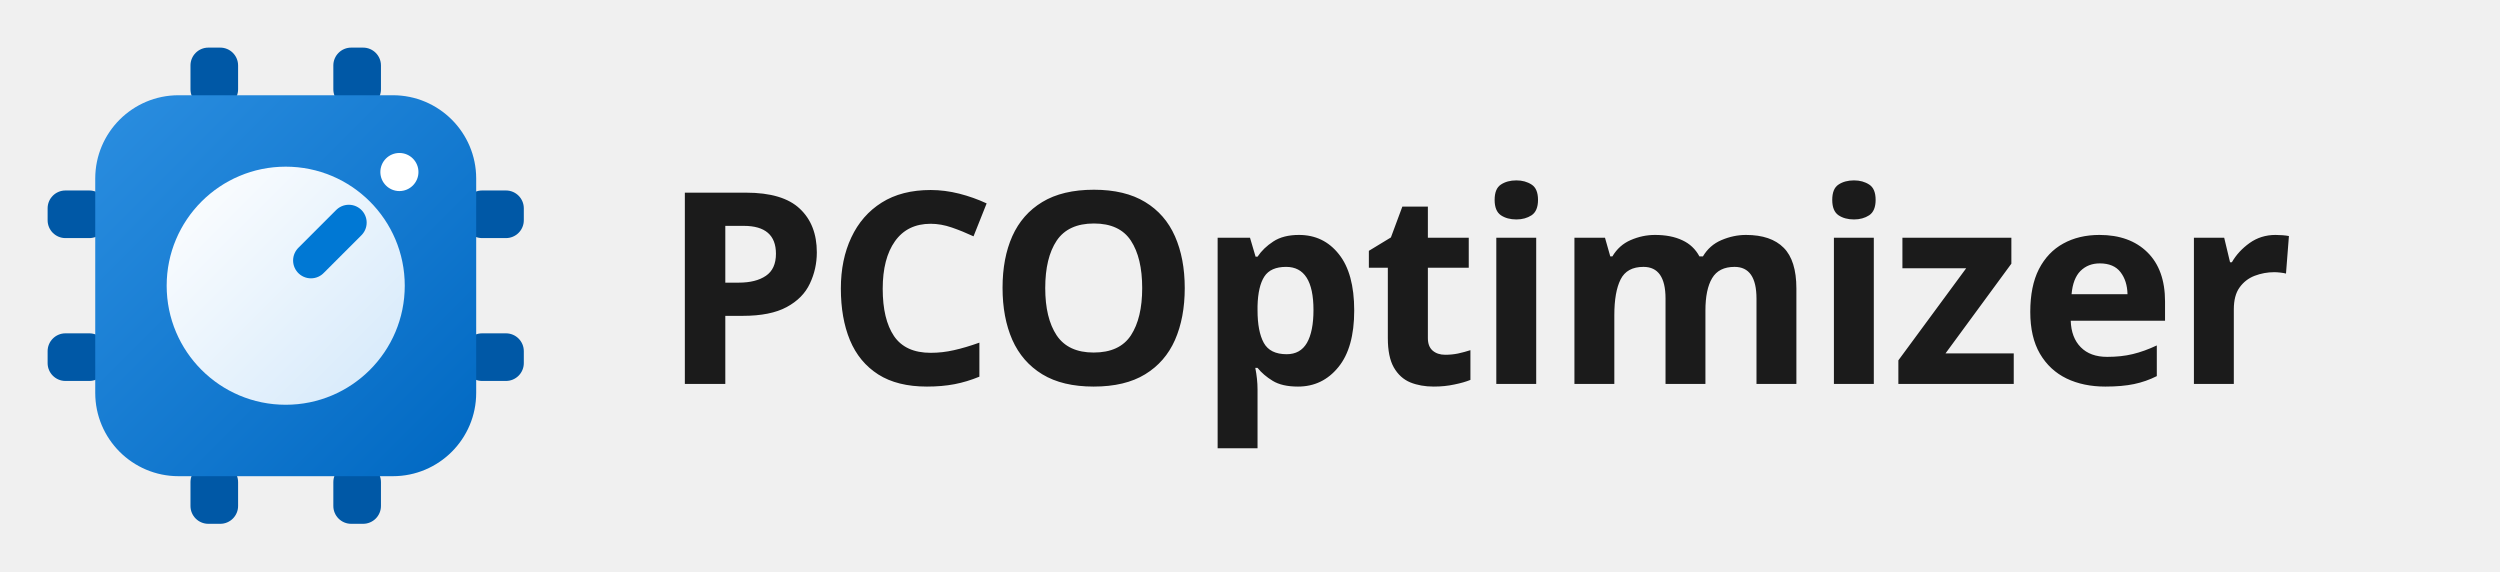
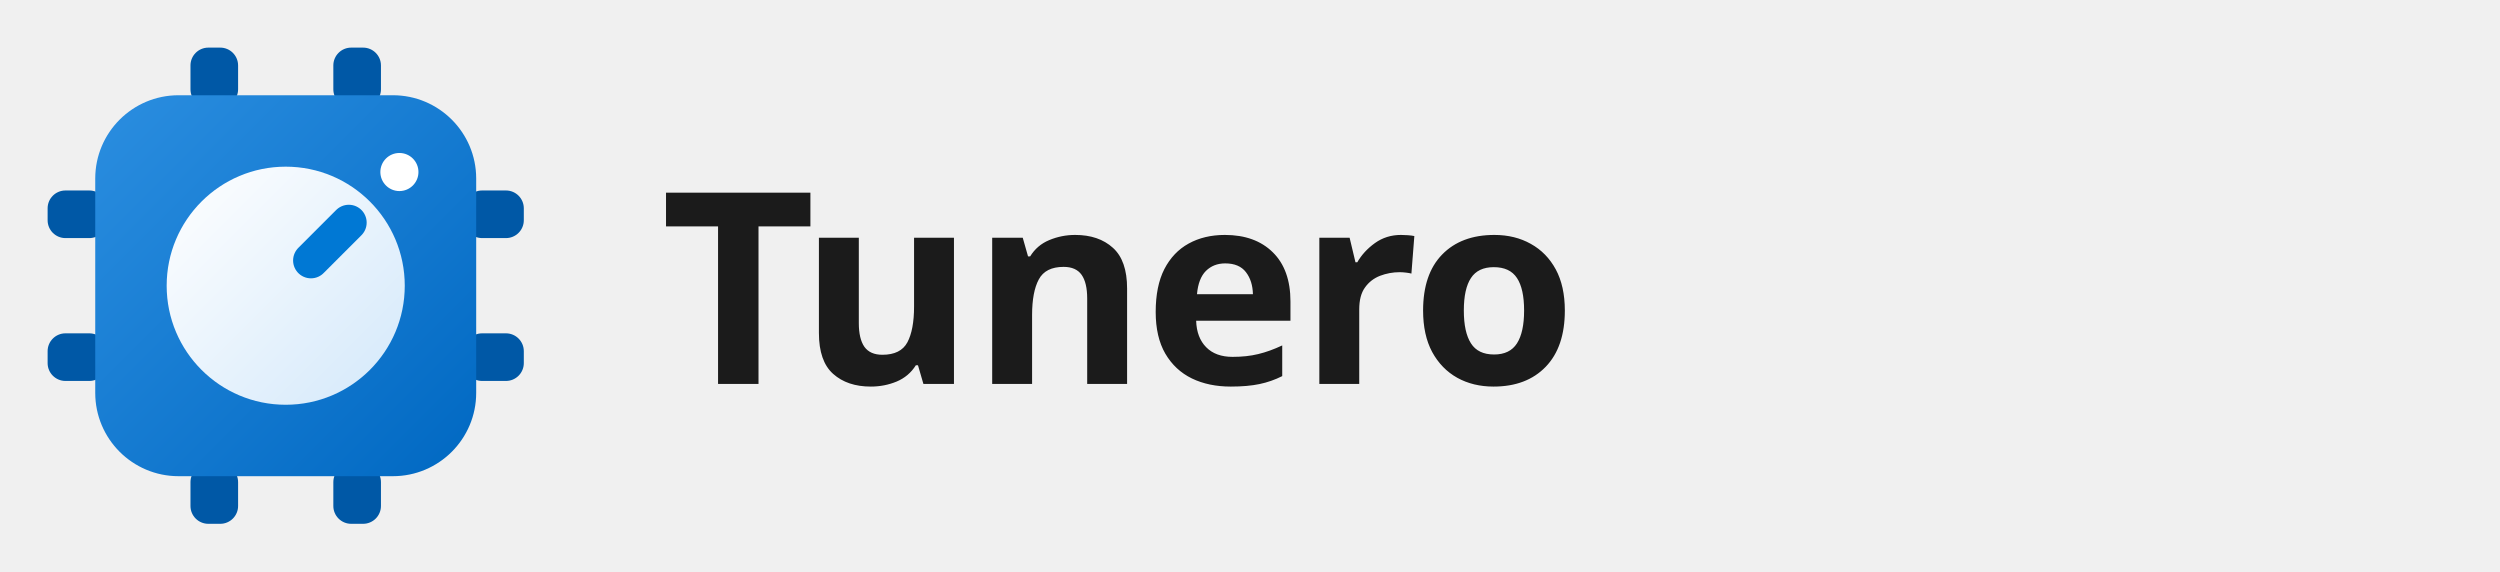
<svg xmlns="http://www.w3.org/2000/svg" viewBox="0 0 280 64" width="280" height="64">
  <svg x="0" y="0" width="64" height="64" viewBox="0 0 48 48">
    <defs>
      <linearGradient id="Lb" x1="8" y1="8" x2="40" y2="40" gradientUnits="userSpaceOnUse">
        <stop offset="0" stop-color="#2B8EE0" />
        <stop offset="1" stop-color="#0068C2" />
      </linearGradient>
      <linearGradient id="Lk" x1="14" y1="14" x2="34" y2="34" gradientUnits="userSpaceOnUse">
        <stop offset="0" stop-color="#FFFFFF" />
        <stop offset="1" stop-color="#D3E8FA" />
      </linearGradient>
    </defs>
    <g fill="#0058A6">
      <rect x="4" y="16" width="5" height="4" rx="1.5" />
      <rect x="39" y="16" width="5" height="4" rx="1.5" />
      <rect x="16" y="4" width="4" height="5" rx="1.5" />
      <rect x="16" y="39" width="4" height="5" rx="1.5" />
      <rect x="4" y="28" width="5" height="4" rx="1.5" />
      <rect x="39" y="28" width="5" height="4" rx="1.5" />
      <rect x="28" y="4" width="4" height="5" rx="1.5" />
      <rect x="28" y="39" width="4" height="5" rx="1.5" />
    </g>
    <rect x="8" y="8" width="32" height="32" rx="7" fill="url(#Lb)" />
    <circle cx="24" cy="24" r="10" fill="url(#Lk)" />
    <path d="M26.12,21.88L29.3,18.7" stroke="#0078D4" stroke-width="3" stroke-linecap="round" />
    <circle cx="33.55" cy="14.45" r="1.6" fill="#FFFFFF" />
  </svg>
-   <text x="74" y="43" font-family="'Segoe UI Variable Display','Segoe UI',system-ui,sans-serif" font-size="30" font-weight="600" letter-spacing="-0.4" fill="#1B1B1B">PCOptimizer</text>
+   <text x="74" y="43" font-family="'Segoe UI Variable Display','Segoe UI',system-ui,sans-serif" font-size="30" font-weight="600" letter-spacing="-0.4" fill="#1B1B1B">Tunero</text>
</svg>
